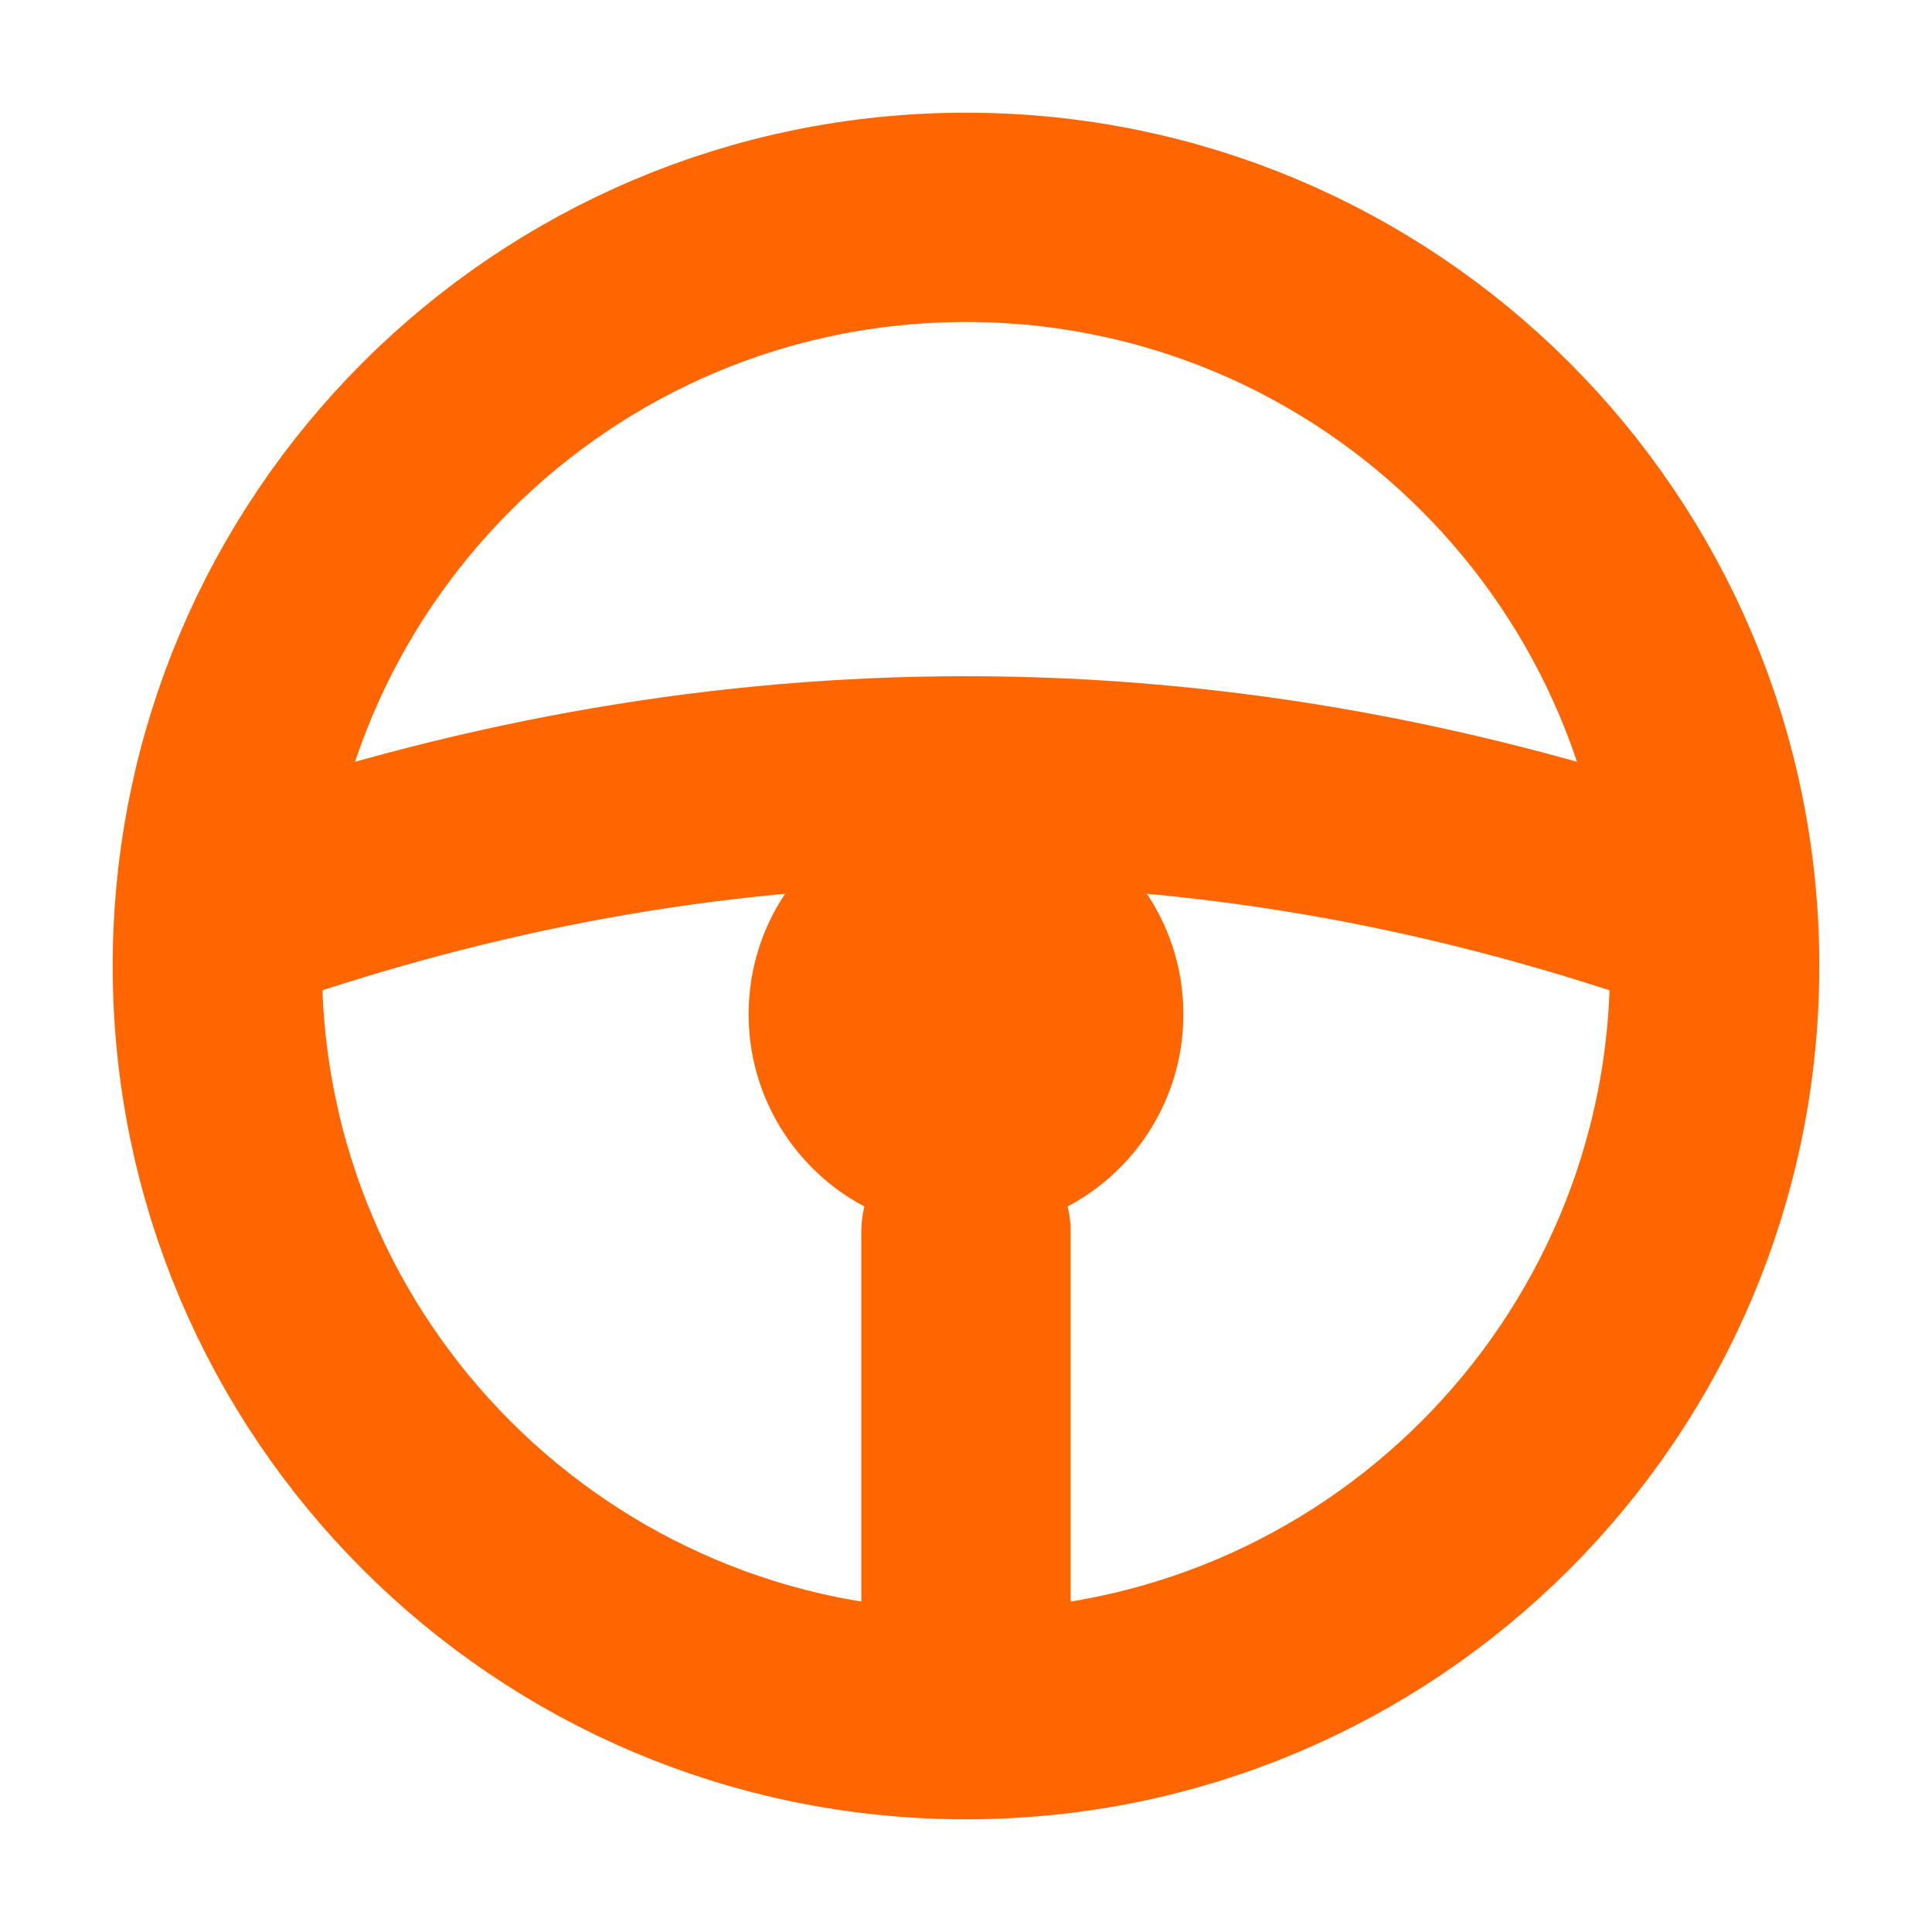
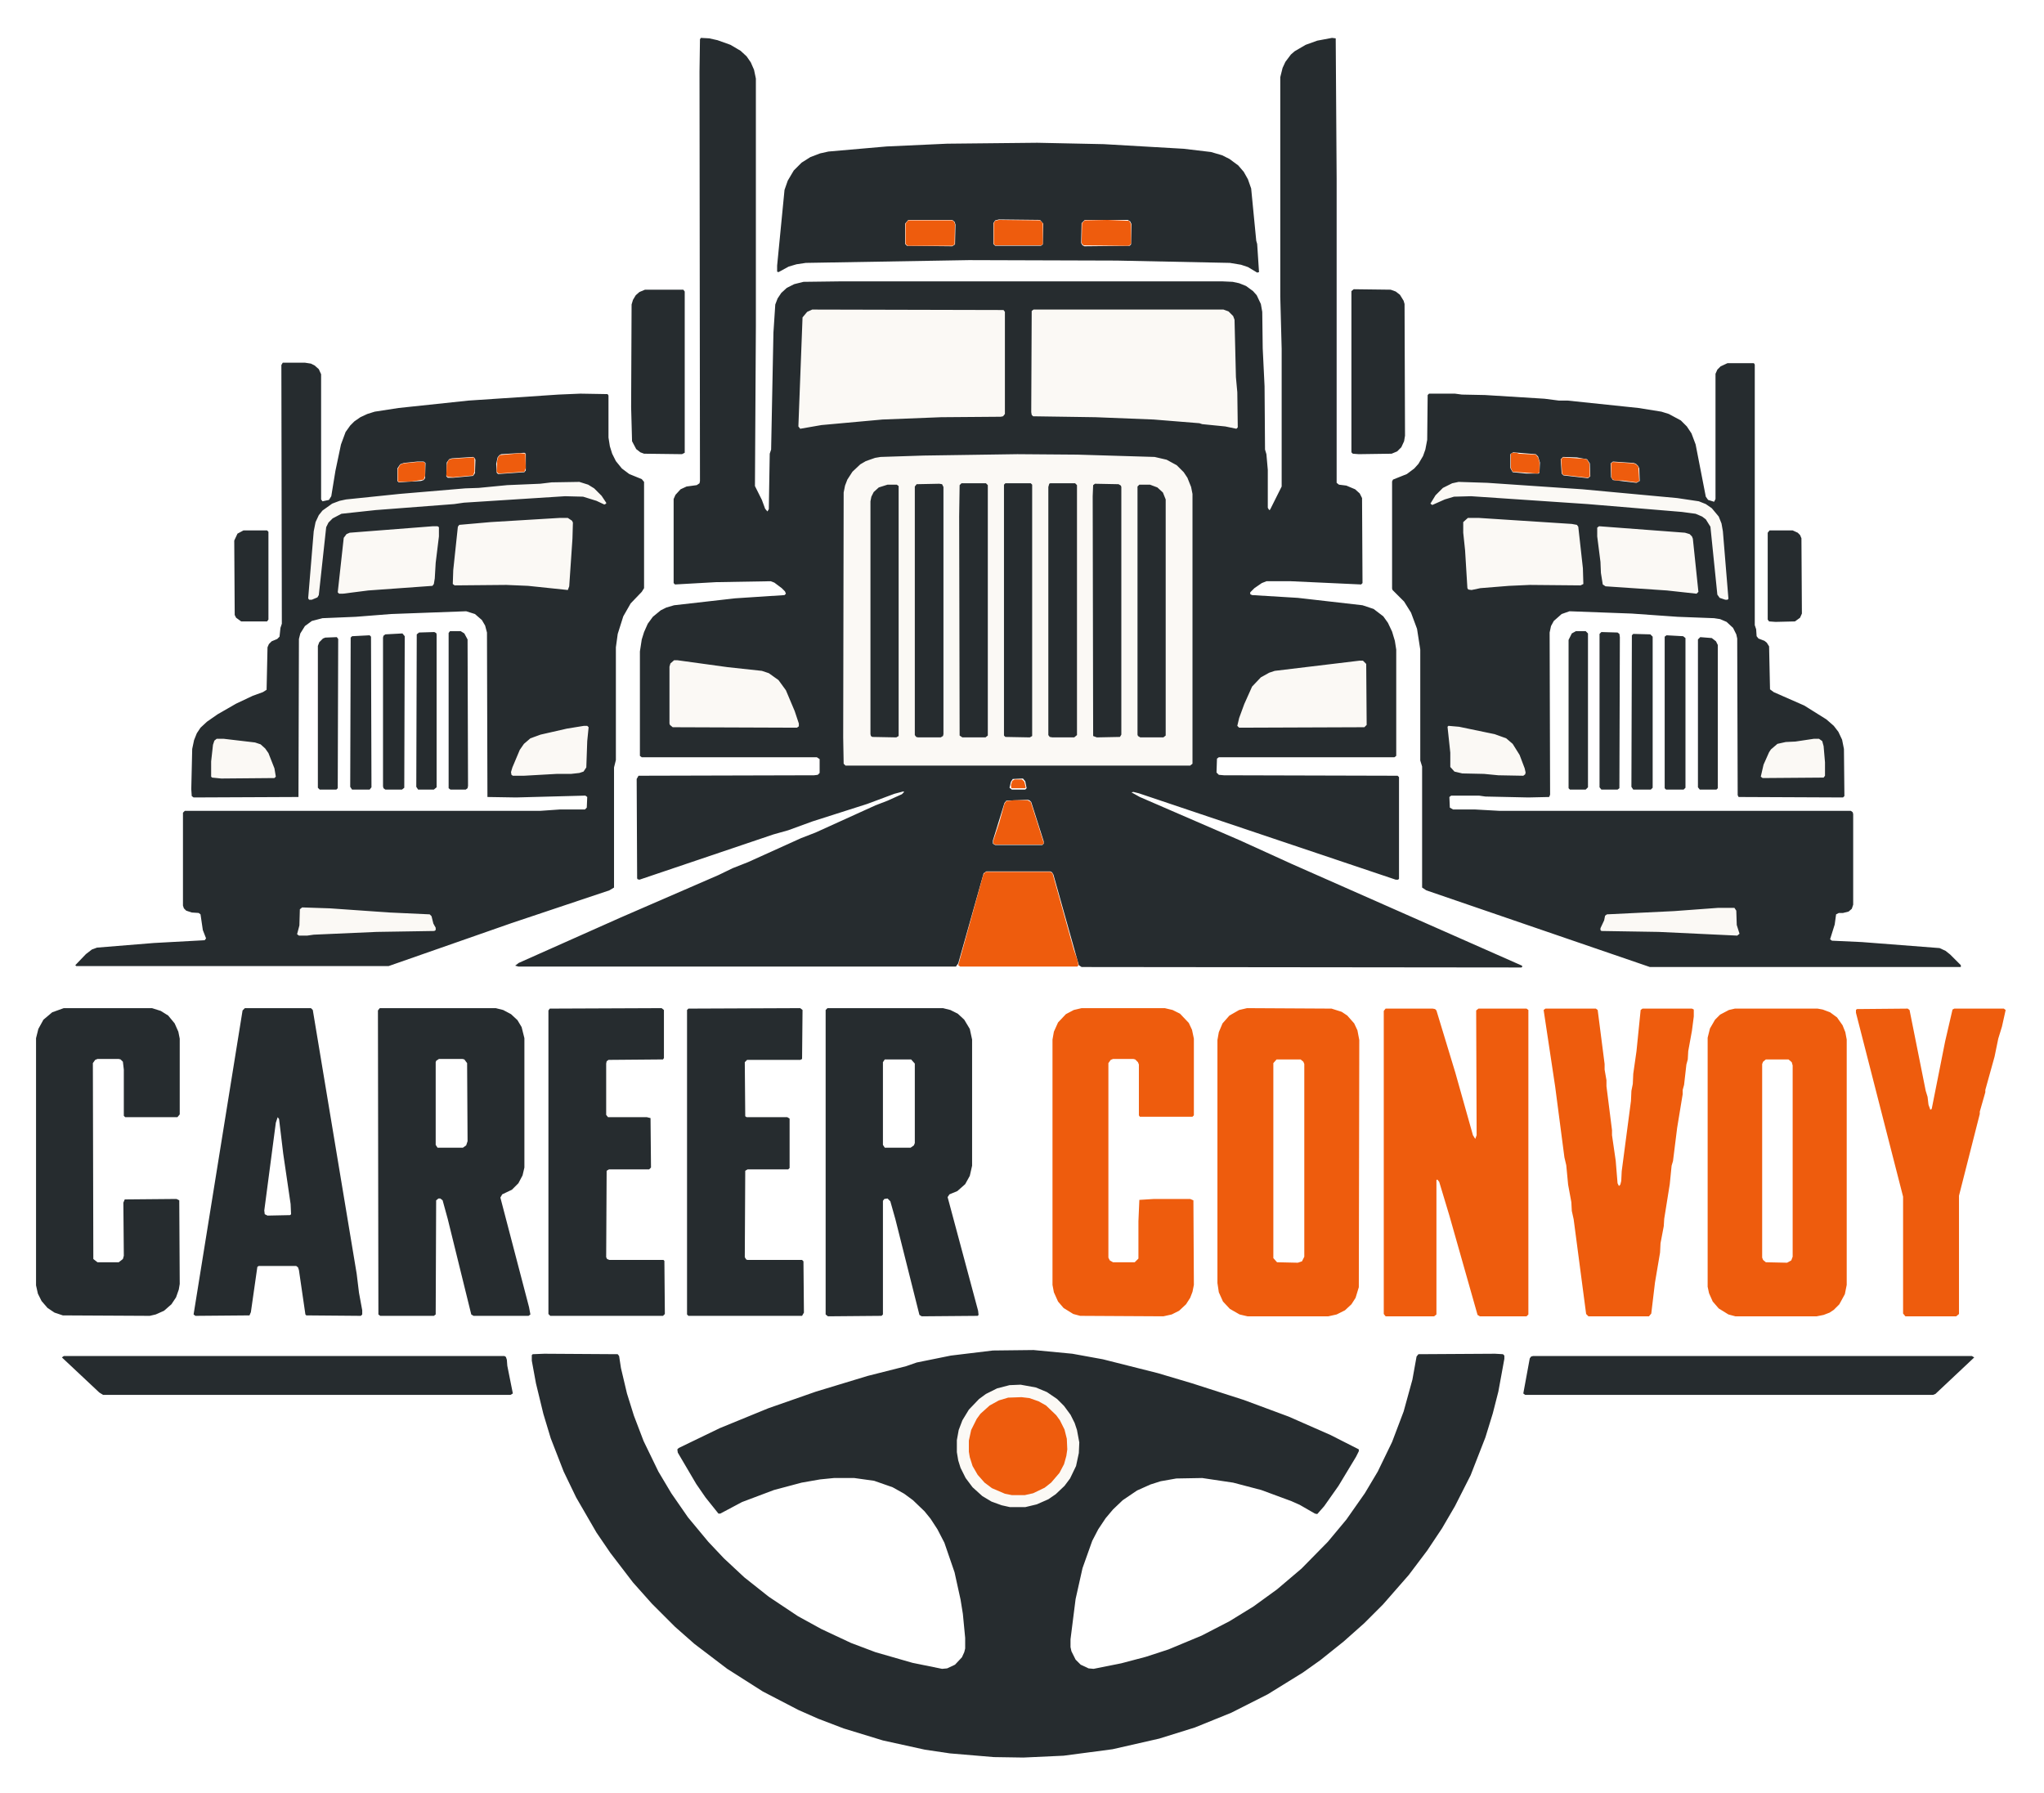
- <svg xmlns="http://www.w3.org/2000/svg" width="96" height="96" viewBox="0 0 24 24">
-   <circle cx="12" cy="12" r="9.3" fill="none" stroke="#ff6600" stroke-width="2.6" />
-   <circle cx="12" cy="12.6" r="2.7" fill="#ff6600" />
-   <path d="M3.2 11.2 Q12 8.2 20.8 11.2 M12 15.3 V21.2" fill="none" stroke="#ff6600" stroke-width="2.6" stroke-linecap="round" />
+ <svg xmlns="http://www.w3.org/2000/svg" viewBox="76 128 1106 970">
+   <path fill="#fbf9f5" fill-rule="evenodd" d="M621.75 877.25 615.00 879.00 610.25 881.25 605.50 884.50 600.75 889.25 597.00 895.00 594.75 900.25 593.50 906.50 593.50 914.50 594.25 918.75 595.75 923.50 598.25 928.25 601.50 932.75 606.75 937.50 612.00 940.75 617.50 942.75 622.00 943.75 631.25 943.75 639.00 941.75 643.75 939.50 647.75 936.75 652.50 932.25 656.25 926.75 658.75 921.00 660.25 913.25 660.25 907.75 659.00 901.25 656.75 895.25 652.00 888.25 647.25 883.75 640.50 879.75 635.25 878.00 629.00 877.00ZM622.25 884.50 628.50 884.25 632.50 884.75 637.50 886.50 641.50 888.75 647.25 894.25 649.25 897.00 651.50 901.50 653.00 907.00 653.25 911.75 652.00 918.25 649.50 923.75 646.75 927.50 642.75 931.25 639.50 933.50 634.50 935.75 630.00 936.75 624.00 936.75 619.25 935.75 615.00 934.00 610.50 931.00 606.75 927.50 603.75 923.25 601.25 917.25 600.50 913.25 600.50 908.00 601.25 904.00 603.00 899.25 605.75 894.75 609.25 891.00 613.50 887.75 617.00 886.00ZM1017.50 633.75 1017.50 632.50 1016.00 627.75 1015.75 620.00 1015.00 619.00 1014.00 618.75 945.00 622.50 944.00 623.50 943.25 626.75 941.50 630.25 941.50 631.50 942.00 632.00 972.50 632.50 1016.75 634.50ZM236.25 633.75 237.00 634.50 243.00 634.50 246.50 634.00 280.50 632.50 311.50 632.00 312.25 631.50 312.25 630.25 310.75 627.25 309.75 623.25 308.00 622.25 278.50 621.00 245.50 618.75 239.00 618.75 238.00 619.50 237.75 628.00ZM1062.25 528.50 1060.75 527.50 1056.75 527.50 1047.00 529.00 1041.75 529.25 1037.25 530.25 1034.00 533.00 1031.50 537.50 1028.50 546.25 1028.50 548.75 1029.00 549.25 1033.00 549.50 1063.25 549.00 1063.75 548.50 1063.75 540.00 1063.00 531.00ZM191.75 528.25 191.00 530.50 190.00 539.25 190.25 549.00 192.00 549.50 224.25 549.50 225.50 548.75 225.50 546.25 224.75 543.25 222.00 536.00 219.75 532.50 217.50 530.50 214.50 529.50 197.50 527.50 192.50 527.50ZM859.00 520.75 858.75 522.50 859.75 527.00 860.50 535.75 860.50 543.50 862.50 545.75 866.50 546.75 893.50 548.00 901.50 547.75 901.75 545.50 901.25 543.25 898.50 536.00 895.75 531.25 891.50 527.25 886.25 525.25 871.25 522.00 862.00 520.50ZM394.75 520.75 391.50 520.50 382.25 522.00 367.00 525.50 362.50 527.25 358.25 531.25 355.00 537.25 352.25 545.25 352.50 547.75 360.25 548.00 385.50 547.00 390.25 546.50 392.25 545.75 393.50 544.00ZM815.25 486.25 814.00 485.25 803.00 486.00 783.25 488.75 770.00 490.00 765.25 490.75 761.00 492.25 756.50 495.25 753.25 499.00 751.00 503.50 746.25 516.00 745.25 519.50 745.50 521.75 750.50 522.25 814.75 521.75 815.75 520.75 815.75 487.50ZM438.75 486.00 438.00 488.25 438.00 520.25 439.00 521.50 440.25 522.00 507.75 522.00 508.50 521.50 508.50 519.00 506.25 512.25 501.50 501.00 498.25 496.25 493.50 492.50 488.75 490.75 470.25 488.75 443.25 485.00 440.25 485.00ZM940.00 413.00 940.00 418.75 941.75 432.50 942.00 438.50 943.25 445.00 944.25 445.50 977.00 447.75 992.25 449.50 995.00 449.25 995.00 443.75 993.00 427.75 992.75 422.50 992.00 418.25 990.75 416.75 988.25 416.00 944.50 412.50 940.75 412.50ZM313.75 412.75 309.50 412.50 264.75 416.00 263.00 416.75 261.75 418.50 258.75 443.25 258.50 449.00 259.00 449.50 262.00 449.50 278.75 447.50 310.50 445.25 311.50 441.50 312.00 433.00 313.50 421.75 314.00 415.50ZM867.75 409.50 867.25 411.00 869.75 446.75 870.25 447.50 893.00 445.25 904.50 444.75 931.75 445.00 933.00 444.50 933.25 442.25 932.75 435.00 930.75 418.75 930.50 413.25 929.75 411.75 927.25 411.25 876.75 408.00 869.75 408.00ZM385.75 409.25 383.75 408.00 378.00 408.00 344.75 410.00 324.00 411.75 323.50 412.50 321.00 436.00 320.75 444.50 321.25 445.00 349.25 444.75 361.00 445.25 383.75 447.50 384.50 442.75 386.00 420.25 386.25 410.25ZM849.75 399.75 850.00 401.50 851.75 401.50 862.00 397.25 865.25 396.75 871.00 396.75 934.50 401.00 946.00 402.25 974.00 404.25 981.75 405.25 985.50 405.25 993.00 406.25 996.50 407.75 998.75 409.50 1000.00 411.00 1001.50 414.25 1005.25 451.00 1006.00 451.75 1009.00 452.75 1011.50 452.50 1008.50 414.75 1007.75 410.75 1006.25 407.00 1002.75 402.75 999.50 400.50 995.75 399.00 990.50 398.00 929.75 392.25 881.25 389.00 864.50 388.50 860.50 389.50 856.25 391.75 852.50 395.50ZM404.25 399.50 401.75 395.75 398.00 392.00 394.75 390.00 390.00 388.50 373.75 388.75 367.75 389.50 350.00 390.25 334.50 391.75 327.25 392.00 291.50 395.00 264.75 397.75 259.25 398.75 255.25 400.25 251.00 403.00 248.25 406.25 246.50 410.00 245.50 415.00 244.50 429.75 242.75 445.00 242.50 452.50 243.00 453.00 245.25 452.75 248.00 451.75 248.75 450.50 252.75 413.75 255.25 409.75 260.50 406.50 280.00 404.25 327.75 400.25 377.25 397.00 391.00 397.00 398.25 399.25 402.50 401.25 404.25 401.25ZM537.00 382.75 534.25 387.00 532.25 394.00 532.25 541.75 533.00 542.50 699.75 542.75 720.75 542.50 721.50 541.75 721.50 394.75 719.75 388.00 717.50 384.00 714.75 380.75 709.00 377.00 704.50 375.50 701.25 375.00 660.50 373.75 620.00 373.50 552.00 375.00 547.00 376.00 543.50 377.50 540.00 379.75ZM693.00 390.50 697.50 390.50 701.75 392.00 705.00 395.00 706.50 399.00 706.50 525.50 704.75 526.75 693.75 526.75 692.75 526.50 691.75 525.25 691.75 391.75ZM557.00 390.50 560.75 390.50 562.00 391.50 562.00 525.75 560.25 526.75 553.25 526.75 548.00 526.25 547.50 525.50 547.25 523.00 547.25 400.00 548.25 396.00 551.00 392.75 553.00 391.50ZM572.50 390.25 585.25 390.25 586.00 391.00 586.25 520.50 586.00 525.75 585.25 526.50 572.25 526.50 571.25 525.25 571.25 391.75ZM668.75 390.00 680.75 390.25 681.50 390.50 682.50 392.00 682.50 525.00 681.25 526.50 668.75 526.50 667.75 525.75 667.50 396.50 667.75 390.75ZM644.75 389.75 657.00 389.75 658.50 391.00 658.50 525.25 656.75 526.75 644.75 526.50 643.50 525.25 643.50 391.25ZM620.50 389.75 633.25 389.75 634.25 390.75 634.25 525.50 633.25 526.50 620.50 526.50 619.50 525.50 619.50 390.75ZM596.75 389.75 609.00 389.75 610.25 391.00 610.25 525.50 608.75 526.75 596.50 526.50 595.50 525.50 595.25 409.75 595.50 391.00ZM634.00 295.75 633.75 351.75 634.50 353.50 668.25 354.00 699.50 355.25 731.00 358.00 738.25 359.00 743.25 360.25 745.50 360.25 746.00 359.75 745.75 339.75 745.00 331.25 744.25 300.25 742.75 297.50 741.00 296.00 738.75 295.25 634.75 295.25ZM510.00 299.25 508.00 344.75 507.75 359.50 508.25 360.25 510.75 360.25 521.25 358.25 554.50 355.25 586.00 354.00 618.50 353.75 620.00 352.50 620.00 296.25 619.00 295.25 515.00 295.25 512.25 296.50Z" />
+   <path fill="#262c2f" fill-rule="evenodd" d="M900.25 882.00 901.25 882.75 1122.00 882.75 1123.25 882.25 1144.25 862.50 1143.00 861.75 905.50 861.75 904.50 862.00 903.75 863.00ZM109.50 862.50 129.75 881.50 131.75 882.75 352.25 882.75 353.50 882.00 350.50 867.00 350.25 863.75 349.75 862.25 349.00 861.75 110.50 861.75ZM363.75 861.25 363.75 864.25 366.00 876.50 370.00 893.00 374.00 906.25 381.00 924.25 387.75 938.25 398.75 957.25 406.25 968.25 418.50 984.25 428.75 995.75 441.25 1008.25 451.75 1017.50 469.50 1031.00 488.75 1043.25 508.00 1053.25 518.75 1058.00 532.50 1063.25 553.75 1069.75 576.50 1074.75 590.00 1076.75 613.75 1078.75 629.75 1079.00 651.50 1078.00 678.00 1074.50 703.25 1068.75 722.50 1062.75 742.25 1054.75 762.00 1044.75 781.00 1033.00 790.50 1026.25 803.00 1016.25 814.25 1006.25 824.25 996.25 838.25 980.25 848.25 967.00 856.25 955.00 863.25 943.00 871.75 926.25 879.75 905.75 883.75 892.75 886.75 881.00 890.00 863.25 890.00 861.50 889.25 860.75 885.00 860.50 843.50 860.75 842.50 862.00 840.25 874.50 835.50 891.75 829.25 908.25 821.50 924.25 814.50 936.00 804.50 950.25 794.50 962.25 780.25 976.75 767.00 988.00 754.25 997.25 741.25 1005.25 726.25 1013.00 708.25 1020.50 696.00 1024.50 682.75 1028.00 667.75 1031.00 665.00 1030.75 660.75 1028.75 658.00 1026.00 655.75 1021.50 655.25 1019.25 655.25 1015.00 658.00 993.25 661.75 976.50 667.00 961.75 670.25 955.50 674.25 949.50 678.25 944.75 683.50 939.75 691.25 934.50 698.50 931.25 704.00 929.50 712.50 928.00 726.50 927.75 743.25 930.25 758.50 934.25 774.75 940.25 779.25 942.25 787.50 947.00 788.75 947.25 792.50 943.00 800.25 932.00 809.75 916.25 811.25 913.25 811.25 912.25 796.00 904.50 773.25 894.50 749.00 885.50 721.00 876.50 702.50 871.00 672.75 863.50 656.25 860.50 635.25 858.50 613.25 858.75 590.50 861.50 572.00 865.25 566.25 867.25 545.50 872.50 517.50 881.00 491.75 890.00 465.50 900.75 443.25 911.50 442.50 912.25 442.75 914.00 452.75 931.00 457.75 938.25 464.75 947.00 465.75 947.00 477.50 940.75 494.75 934.25 509.75 930.25 519.75 928.50 527.25 927.75 538.25 927.75 549.00 929.25 559.00 932.75 565.25 936.25 570.00 939.75 576.25 945.75 579.50 949.75 583.25 955.50 587.00 962.75 592.50 978.75 595.75 993.50 597.00 1001.25 598.25 1014.25 598.25 1020.00 597.75 1022.00 596.50 1024.75 592.75 1028.75 588.50 1030.75 585.75 1031.00 569.75 1027.75 549.75 1022.00 536.50 1017.00 520.50 1009.50 507.75 1002.50 492.00 992.00 478.75 981.50 467.75 971.25 459.25 962.25 448.25 949.00 439.25 936.00 432.25 924.25 424.25 907.75 419.00 894.00 415.25 882.00 412.00 868.25 411.00 861.75 410.25 860.75 370.50 860.50 364.25 860.75ZM622.25 877.50 628.25 877.25 636.50 878.75 642.50 881.25 648.00 885.00 651.75 888.75 655.25 893.50 657.50 898.00 658.75 901.75 660.00 908.50 659.75 914.25 658.25 921.25 655.00 928.00 652.00 932.00 647.25 936.50 643.25 939.25 637.00 942.00 630.75 943.50 622.50 943.50 618.00 942.50 612.50 940.50 607.50 937.50 602.25 932.75 598.50 927.75 595.75 922.25 594.50 918.25 593.75 913.75 593.75 907.25 594.75 901.75 596.75 896.50 600.25 890.75 605.75 885.00 609.50 882.25 615.50 879.25ZM523.75 673.50 522.75 674.50 522.75 839.25 524.00 840.25 553.00 840.00 553.75 839.25 553.75 777.75 554.50 776.75 556.25 776.50 557.75 778.00 560.50 787.75 573.50 839.50 574.75 840.25 605.00 840.00 605.50 839.50 605.25 837.25 588.75 775.75 589.75 774.25 594.00 772.50 598.25 768.75 600.75 764.25 602.00 758.75 602.00 690.50 600.75 684.75 597.75 679.75 594.25 676.50 590.25 674.50 586.25 673.50ZM554.75 701.25 569.00 701.25 571.00 703.50 571.00 746.50 570.50 747.75 568.75 749.00 554.75 749.00 553.75 747.50 553.75 702.75ZM448.50 673.75 447.75 674.50 447.75 839.25 448.50 840.00 510.00 840.00 511.00 838.25 510.75 810.50 510.00 809.75 480.50 809.75 479.75 809.50 479.00 808.25 479.25 761.50 480.50 760.75 502.50 760.75 503.25 760.00 503.25 733.25 502.00 732.50 480.00 732.50 479.25 732.00 479.00 702.75 480.25 701.50 509.00 701.50 510.00 701.00 510.25 674.50 509.00 673.50ZM373.50 673.75 372.75 674.75 372.75 839.00 373.75 840.00 434.75 840.00 435.75 839.00 435.50 810.25 435.00 809.75 405.75 809.75 404.50 809.25 404.00 808.25 404.25 761.50 405.50 760.75 427.25 760.75 428.25 759.75 428.00 733.00 426.00 732.50 405.00 732.50 404.00 731.25 404.00 703.50 404.25 702.25 405.25 701.50 434.75 701.25 435.25 700.50 435.25 674.50 434.00 673.50ZM281.50 673.50 280.50 674.75 280.75 839.25 281.75 840.00 310.75 840.00 311.75 839.25 312.00 777.50 313.25 776.50 314.25 776.50 315.50 777.50 318.25 787.50 331.00 839.25 332.25 840.00 362.00 840.00 363.00 839.25 362.25 835.25 346.75 776.00 347.75 774.25 353.00 771.75 356.50 768.25 358.75 764.00 359.75 759.75 359.75 689.75 358.25 683.75 356.00 680.00 352.50 676.75 348.25 674.50 344.25 673.50ZM313.50 701.00 326.25 701.00 327.25 701.25 328.75 703.25 329.00 745.50 328.25 747.75 326.50 749.00 312.75 749.00 311.75 747.50 311.75 702.75 312.00 702.00ZM208.50 673.50 207.25 674.75 180.75 839.25 181.75 840.00 211.00 839.75 211.75 838.00 215.25 813.50 216.00 813.00 236.25 813.00 237.25 813.75 237.75 815.25 241.25 839.25 241.75 839.75 271.25 840.00 272.00 839.25 272.00 837.00 270.25 827.50 269.00 817.25 245.25 674.50 244.25 673.50ZM226.25 732.50 227.00 733.50 229.25 752.25 233.25 779.50 233.50 785.00 233.00 785.50 220.75 785.75 219.25 785.00 219.00 783.00 225.25 735.50ZM104.25 675.75 99.50 679.75 96.75 684.75 95.50 689.75 95.50 823.50 96.50 828.00 98.50 832.00 101.75 835.75 105.50 838.25 110.00 839.75 157.00 840.00 160.25 839.25 164.75 837.25 168.75 833.75 171.25 830.00 172.75 825.75 173.25 822.75 173.00 777.50 171.50 776.75 143.50 777.00 142.75 778.75 143.00 807.50 142.50 809.25 140.25 811.00 128.75 811.00 126.50 809.25 126.25 703.25 127.50 701.50 128.75 701.00 140.25 701.00 141.25 701.25 142.50 702.50 143.00 706.75 143.00 731.75 143.75 732.50 172.00 732.50 173.25 731.00 173.25 690.00 172.50 686.25 170.50 681.75 167.00 677.50 163.00 675.00 158.25 673.50 110.50 673.50ZM996.00 472.75 994.75 474.00 994.75 554.00 995.75 555.25 1004.75 555.25 1005.50 554.50 1005.50 477.00 1004.50 475.00 1002.25 473.25ZM258.25 472.75 252.00 473.00 250.75 473.50 248.75 475.50 248.00 477.50 248.00 554.25 249.00 555.25 258.00 555.25 258.75 554.50 259.00 473.75ZM977.75 471.75 976.75 472.50 976.75 554.50 977.50 555.25 987.00 555.25 988.00 554.25 988.00 473.25 986.75 472.25ZM276.00 471.75 266.50 472.25 265.75 473.00 265.50 553.75 266.50 555.25 276.00 555.25 277.00 554.00 276.75 472.50ZM959.75 471.00 959.00 471.75 958.75 553.75 959.75 555.25 969.25 555.25 970.25 554.25 970.25 472.50 969.00 471.25ZM293.75 470.75 284.50 471.25 283.50 472.00 283.25 473.00 283.25 553.50 283.50 554.50 284.50 555.25 293.50 555.25 294.75 554.25 295.00 472.25ZM942.50 470.00 941.50 471.00 941.50 554.00 942.50 555.25 951.25 555.25 952.25 554.50 952.50 472.75 952.25 471.00 951.25 470.25ZM311.00 470.00 302.75 470.25 301.50 471.25 301.25 553.75 302.25 555.25 310.75 555.25 312.25 554.00 312.25 471.25 312.00 470.50ZM928.75 469.50 926.50 470.75 924.75 474.25 924.75 554.50 925.50 555.25 934.00 555.25 935.25 554.00 935.25 470.75 934.00 469.50ZM319.50 469.50 318.75 470.50 318.75 554.50 319.75 555.25 328.00 555.25 329.00 554.50 329.25 553.25 329.00 474.00 327.25 470.75 325.25 469.50ZM207.75 415.00 204.50 416.75 202.75 420.50 203.00 460.75 203.75 462.25 206.50 464.25 220.50 464.25 221.25 463.25 221.25 415.75 220.50 415.00ZM1033.50 415.00 1032.50 416.25 1032.50 463.25 1033.25 464.25 1036.75 464.50 1047.25 464.25 1050.00 462.25 1051.00 460.00 1050.75 419.25 1050.00 417.50 1048.75 416.25 1046.00 415.00ZM692.50 390.25 691.50 391.25 691.50 525.50 691.75 526.25 693.00 527.00 705.50 527.00 706.75 526.00 706.75 398.25 705.25 394.50 702.25 391.75 698.25 390.25ZM561.25 390.25 556.25 390.25 551.50 391.75 548.75 394.25 547.50 396.75 547.00 399.25 547.00 525.25 547.25 526.25 548.00 526.75 561.00 527.00 562.25 526.25 562.25 391.00ZM668.50 389.75 667.50 390.50 667.25 396.50 667.50 526.25 669.50 527.00 682.00 526.75 682.75 525.50 682.75 391.50 682.50 390.75 681.25 390.00ZM584.25 389.75 572.00 390.00 571.00 391.25 571.00 525.75 571.75 526.75 572.75 527.00 585.00 527.00 586.25 526.25 586.50 525.25 586.50 391.50 585.75 390.00ZM644.25 389.50 643.75 389.75 643.25 391.50 643.25 525.75 644.00 526.75 645.50 527.00 657.25 527.00 658.75 525.75 658.75 390.50 657.75 389.50ZM620.00 389.50 619.25 390.25 619.25 526.00 620.00 526.75 633.25 527.00 634.50 526.25 634.50 390.25 633.75 389.50ZM596.25 389.50 595.25 390.50 595.00 407.25 595.25 526.00 596.75 527.00 609.25 527.00 610.50 526.00 610.50 390.50 609.50 389.50ZM849.25 341.00 848.50 341.75 848.25 366.00 847.25 371.25 846.00 374.75 843.50 379.00 841.25 381.50 837.25 384.50 829.75 387.50 829.25 388.50 829.25 446.50 829.50 447.25 835.75 453.50 839.50 459.50 842.75 468.25 844.50 479.50 844.50 539.50 845.50 542.75 845.50 608.25 847.75 609.75 968.75 651.25 1137.00 651.25 1137.00 650.25 1131.25 644.50 1128.75 642.50 1125.50 641.00 1083.50 637.75 1067.25 637.00 1066.25 636.25 1068.75 628.25 1069.50 622.75 1071.00 622.00 1073.25 622.00 1076.25 621.25 1078.00 619.75 1078.75 617.50 1078.75 568.50 1078.50 567.50 1077.50 566.75 887.50 566.75 874.00 566.00 862.25 566.00 860.50 565.00 860.25 559.25 861.25 558.50 876.25 558.50 879.75 559.00 903.00 559.50 914.25 559.25 914.75 558.00 914.50 470.25 915.25 466.75 916.75 464.00 921.00 460.25 925.25 458.75 959.00 460.00 983.75 461.75 1003.50 462.50 1006.75 463.00 1010.25 464.50 1013.75 467.75 1015.50 471.25 1016.00 473.50 1016.25 558.25 1016.75 559.25 1073.25 559.50 1074.00 558.75 1073.75 533.25 1072.75 528.25 1070.75 524.00 1068.25 520.75 1064.25 517.25 1052.25 509.75 1035.75 502.50 1033.75 501.00 1033.25 477.75 1032.00 475.75 1030.75 474.75 1027.50 473.50 1026.50 472.25 1026.25 468.50 1025.50 466.25 1025.50 325.25 1025.00 324.50 1010.75 324.50 1007.00 326.25 1005.25 328.00 1004.25 330.25 1004.25 398.00 1003.50 399.50 1000.25 398.50 999.00 396.75 993.50 368.50 991.25 362.50 988.75 358.75 985.50 355.50 979.00 352.00 975.00 350.75 962.50 348.75 924.25 344.75 919.50 344.75 911.75 343.75 879.50 341.75 867.00 341.50 863.25 341.00ZM1017.25 633.25 1016.00 634.25 973.50 632.25 942.50 631.75 942.00 631.25 942.00 630.25 944.00 626.00 944.50 623.50 945.50 622.75 981.75 621.00 1005.50 619.25 1014.50 619.25 1015.50 620.75 1015.75 628.50ZM1062.00 529.00 1062.75 531.75 1063.50 540.50 1063.50 547.75 1062.75 548.75 1029.75 549.00 1028.75 548.25 1030.25 541.75 1033.25 535.00 1034.25 533.50 1037.75 530.50 1042.25 529.50 1047.50 529.25 1057.50 527.75 1060.25 527.75ZM859.25 521.25 859.75 520.75 865.50 521.25 884.75 525.25 891.00 527.50 894.50 530.50 898.25 536.50 901.00 543.75 901.50 546.00 901.25 547.00 900.25 547.75 886.75 547.50 879.00 546.75 867.25 546.50 863.00 545.50 860.75 543.00 860.75 535.25ZM940.25 413.50 941.25 412.75 987.75 416.25 990.25 417.00 991.50 418.25 992.00 419.50 995.00 448.25 994.00 449.25 978.00 447.50 944.75 445.25 943.25 444.25 942.25 438.00 942.00 432.00 940.25 418.25ZM867.75 410.50 870.25 408.25 876.25 408.25 926.50 411.50 929.25 412.00 930.00 413.00 932.50 435.50 932.75 444.00 931.25 444.75 903.75 444.50 892.50 445.00 877.00 446.25 872.25 447.25 870.50 447.00 870.00 446.25 868.75 425.75 867.75 416.25ZM850.00 400.50 852.75 396.00 856.75 392.00 861.75 389.50 865.25 388.75 880.75 389.25 932.25 392.75 983.50 397.50 995.25 399.25 999.00 400.75 1002.25 403.00 1006.00 407.50 1007.50 411.25 1008.25 415.50 1011.25 452.00 1010.75 452.50 1009.50 452.50 1006.50 451.50 1005.25 449.75 1001.50 413.00 999.00 409.00 997.00 407.50 993.50 406.00 986.00 405.00 935.00 400.75 872.00 396.50 862.75 396.75 857.75 398.25 851.00 401.25ZM947.50 378.75 948.75 377.75 960.00 378.50 961.25 379.00 962.50 380.25 963.00 381.50 963.25 388.25 961.50 389.25 948.75 387.75 947.75 386.25ZM920.50 376.50 921.75 375.25 929.25 375.50 934.75 376.50 936.25 378.75 936.50 385.75 935.25 386.75 922.00 385.25 921.00 384.25ZM893.25 373.75 894.75 372.75 907.00 373.75 908.25 375.00 909.25 378.25 909.00 383.75 908.50 384.25 902.00 384.25 894.50 383.50 893.25 381.25ZM404.75 341.25 390.00 341.00 378.25 341.50 329.50 344.75 291.75 348.75 278.75 350.75 274.75 352.00 271.00 353.75 267.75 356.00 265.50 358.25 263.00 361.75 260.50 368.50 257.50 382.75 255.25 396.50 254.00 398.50 250.50 399.25 249.75 398.25 249.75 330.50 248.50 327.75 246.25 325.75 244.25 324.75 241.00 324.25 229.00 324.25 228.25 325.50 228.50 465.50 227.75 467.75 227.25 472.50 226.00 473.75 223.00 475.00 221.50 476.50 220.75 478.25 220.25 501.25 218.25 502.50 212.75 504.50 203.75 508.75 193.75 514.50 188.00 518.50 184.50 521.75 182.50 524.75 181.00 528.50 180.00 533.25 179.50 555.00 179.75 558.75 180.75 559.50 237.50 559.25 237.75 473.75 238.50 470.75 241.00 466.75 244.75 464.00 250.50 462.50 268.50 461.75 287.50 460.25 328.25 458.75 333.00 460.25 336.75 463.50 338.50 466.50 339.50 470.25 339.75 559.25 355.25 559.50 392.75 558.50 393.75 559.25 393.50 565.00 392.50 566.00 379.00 566.00 368.25 566.75 176.00 566.75 175.00 567.75 175.00 618.00 175.50 619.50 176.75 620.75 179.75 621.75 183.50 622.00 184.50 622.75 185.75 631.25 187.50 635.75 186.75 636.75 159.25 638.25 128.50 640.75 125.75 641.75 122.50 644.25 116.75 650.25 117.25 650.75 286.25 650.75 352.75 627.50 405.75 609.75 408.25 608.25 408.25 543.25 409.25 539.25 409.25 478.25 410.25 471.00 413.25 461.50 417.25 454.50 423.25 448.25 424.50 446.25 424.50 388.75 423.25 387.25 416.50 384.50 412.50 381.50 409.25 377.50 407.25 373.50 406.00 369.50 405.25 364.75 405.25 342.00ZM236.75 633.50 238.00 628.75 238.25 620.00 239.50 619.00 254.50 619.50 286.75 621.75 308.50 622.75 309.50 623.75 310.50 627.75 311.75 630.00 311.75 631.25 311.00 631.75 279.75 632.25 245.75 633.75 242.25 634.25 237.75 634.25ZM192.00 528.75 193.25 527.75 197.00 527.75 214.00 529.75 217.00 530.75 219.50 533.00 221.25 535.50 224.50 543.75 225.25 548.25 224.50 549.00 195.75 549.25 190.75 548.75 190.25 548.25 190.25 540.00 191.25 531.00ZM394.50 521.50 393.75 529.00 393.25 543.25 391.75 545.50 389.50 546.25 385.00 546.75 377.25 546.75 359.50 547.75 353.50 547.75 352.75 547.25 352.50 545.75 353.25 543.25 357.25 533.75 359.50 530.50 363.00 527.50 368.50 525.50 382.75 522.25 392.00 520.75 393.75 520.75ZM313.50 413.25 313.50 418.25 311.75 432.50 311.25 441.00 310.75 444.00 310.00 445.00 275.25 447.50 261.50 449.25 259.50 449.25 258.75 448.50 262.00 419.00 263.50 417.00 265.25 416.25 310.25 412.75 312.75 412.75ZM385.50 409.75 386.00 410.75 385.75 419.50 384.00 445.25 383.25 447.25 361.75 445.00 350.00 444.50 322.00 444.75 321.00 444.00 321.25 436.50 323.75 413.00 324.50 412.00 341.50 410.50 378.75 408.25 383.25 408.25ZM404.00 400.00 404.00 400.50 403.00 401.00 398.75 399.00 391.50 396.75 381.75 396.50 327.00 400.00 321.75 400.75 279.25 404.00 260.75 406.00 256.00 408.50 253.75 410.75 252.50 413.25 248.50 450.00 247.75 451.25 244.75 452.50 243.25 452.50 242.75 451.75 245.75 415.50 246.75 410.50 248.50 406.75 250.50 404.25 255.75 400.50 259.75 399.00 263.25 398.25 292.25 395.25 327.75 392.25 335.00 392.00 350.50 390.50 368.25 389.75 374.50 389.00 389.50 388.75 394.25 390.25 397.50 392.25 401.50 396.25ZM306.25 378.50 306.00 386.75 305.25 387.75 303.75 388.25 291.75 389.00 291.00 388.25 291.00 381.50 292.50 379.25 294.50 378.50 301.75 377.75 305.25 377.75ZM332.75 375.75 333.25 376.75 333.00 384.00 332.00 385.50 321.25 386.50 318.25 386.50 317.50 385.75 317.75 378.25 319.00 376.50 320.50 376.00 332.00 375.25ZM360.50 373.50 360.50 382.50 359.75 383.50 345.50 384.50 344.75 383.75 344.50 379.00 345.25 375.50 346.25 374.25 347.25 373.75 359.75 373.00ZM808.50 284.50 807.25 285.50 807.25 372.75 808.00 373.50 811.25 373.75 829.00 373.50 832.00 372.25 834.25 370.00 835.75 366.75 836.25 363.75 836.00 292.50 835.50 290.75 833.50 287.50 831.25 285.75 828.50 284.75ZM425.00 284.75 422.00 286.00 420.00 287.75 418.50 290.25 417.75 292.75 417.50 348.25 418.00 366.75 420.25 371.00 422.50 372.75 424.50 373.50 445.00 373.75 446.50 373.00 446.50 285.75 445.75 284.75ZM496.50 271.75 496.50 275.00 497.25 275.25 502.75 272.25 507.00 271.00 512.00 270.25 600.25 268.75 680.25 269.00 741.50 270.25 747.50 271.25 751.25 272.50 756.25 275.50 757.25 275.25 756.25 260.00 755.75 258.25 753.00 230.00 751.25 225.00 749.00 221.00 746.00 217.50 741.25 214.00 737.25 212.00 731.25 210.25 716.50 208.50 673.25 206.00 637.25 205.25 588.50 205.75 555.75 207.25 524.25 210.00 519.75 211.00 514.50 213.00 509.75 216.00 505.50 220.25 502.25 225.75 500.50 230.75ZM661.25 248.75 663.00 247.00 686.25 247.00 687.50 247.75 688.25 249.25 688.00 260.25 687.25 261.00 662.75 261.25 661.75 260.75 661.00 259.50ZM565.75 249.00 567.50 247.00 591.25 247.00 592.50 248.00 593.00 249.50 592.75 260.25 591.25 261.25 566.75 261.00 565.75 260.00ZM613.50 248.75 614.50 247.25 616.50 246.75 638.75 247.00 640.50 249.00 640.25 260.25 639.25 261.00 614.50 261.00 613.50 260.00ZM455.25 148.50 454.75 149.25 454.50 166.75 454.75 388.25 454.50 389.50 453.00 390.50 447.50 391.25 444.25 392.75 441.50 395.75 440.50 398.00 440.50 443.50 441.25 444.25 463.50 443.00 493.00 442.50 495.00 443.25 499.00 446.25 500.75 448.00 501.25 449.25 500.50 450.00 473.75 451.75 440.75 455.50 436.50 456.75 433.50 458.25 429.25 461.75 426.50 465.50 424.50 470.00 423.25 474.00 422.25 480.50 422.25 537.00 423.25 537.75 518.00 537.75 519.50 538.75 519.50 546.25 518.50 547.25 516.50 547.50 421.50 547.75 420.50 549.50 420.75 603.25 421.00 603.75 422.00 604.00 494.50 579.50 502.50 577.25 515.50 572.50 545.25 563.00 560.00 557.50 564.75 556.25 565.25 556.50 564.00 557.75 556.25 561.25 549.75 563.75 517.25 578.50 509.50 581.50 480.75 594.50 472.50 597.75 464.75 601.50 411.75 624.50 356.75 649.00 354.75 650.50 356.50 651.00 593.25 651.00 594.50 649.25 608.25 600.50 609.75 599.50 644.25 599.50 645.25 600.00 646.00 601.25 659.75 650.25 661.25 651.25 899.25 651.50 899.75 651.00 899.50 650.50 775.00 595.50 747.00 582.75 692.75 559.25 688.25 556.75 689.25 556.50 692.25 557.25 831.25 604.00 832.50 604.00 833.00 603.50 833.00 548.50 832.25 547.75 738.25 547.50 735.50 547.25 734.25 546.00 734.50 538.50 735.50 537.75 830.50 537.75 831.50 537.00 831.50 479.50 830.75 474.75 829.25 469.75 827.00 465.00 824.50 461.50 819.25 457.50 813.25 455.50 778.25 451.50 753.50 450.00 752.50 449.50 752.50 448.50 754.75 446.25 758.75 443.50 761.25 442.50 774.50 442.50 812.50 444.25 813.25 443.50 813.00 397.50 811.75 395.00 809.25 392.75 804.50 390.75 800.50 390.25 799.25 389.25 799.25 224.75 798.75 148.75 796.75 148.50 788.75 150.00 782.50 152.25 776.50 155.75 774.50 157.50 771.50 161.50 770.00 164.75 768.75 169.75 768.75 288.50 769.50 316.75 769.50 391.25 763.25 403.75 762.75 404.00 762.00 402.75 762.00 382.25 761.25 373.75 760.50 371.25 760.25 337.00 759.25 316.50 759.00 296.75 758.25 292.50 756.00 287.75 754.00 285.50 750.25 282.75 746.50 281.25 743.00 280.50 737.50 280.25 530.50 280.25 510.75 280.50 505.75 281.75 501.75 283.75 498.75 286.50 496.75 289.50 495.50 292.75 494.50 308.00 493.25 371.25 492.50 373.50 492.00 403.50 491.25 404.75 490.00 403.25 488.25 398.50 484.50 391.00 485.00 304.25 485.00 170.50 484.00 165.75 482.25 161.75 480.00 158.50 476.75 155.50 471.25 152.25 464.25 149.75 459.75 148.75ZM620.50 561.25 632.00 560.75 633.00 561.00 634.00 562.00 640.75 583.25 640.75 584.50 640.00 585.25 614.50 585.25 613.25 584.50 613.25 582.75 619.50 562.50ZM623.00 551.00 624.00 549.50 629.50 549.25 630.75 550.75 631.50 554.50 630.75 555.25 623.50 555.25 622.25 554.25ZM815.25 487.25 815.50 520.25 814.25 521.50 746.50 521.75 745.50 520.75 746.50 516.50 749.25 509.00 753.50 499.50 758.25 494.50 762.75 492.00 765.75 491.00 811.50 485.50 813.50 485.50ZM438.75 487.00 440.75 485.25 442.50 485.25 469.75 489.00 488.25 491.00 492.00 492.25 497.25 496.00 501.25 501.50 506.00 512.75 508.25 519.50 508.25 521.00 507.25 521.75 440.00 521.50 438.50 520.25 438.25 519.50 438.25 488.75ZM537.25 383.25 541.50 379.25 544.50 377.50 549.50 375.75 552.50 375.25 575.75 374.50 626.50 373.75 659.00 374.00 700.75 375.25 707.25 376.75 712.75 379.75 716.50 383.50 718.50 386.50 720.50 391.50 721.25 395.25 721.25 541.25 720.00 542.25 533.50 542.25 532.50 541.25 532.25 527.00 532.50 394.50 533.25 390.75 534.50 387.50ZM634.25 296.25 635.25 295.50 738.00 295.50 740.75 296.50 743.25 299.00 744.00 301.00 744.75 332.00 745.50 340.25 745.75 359.25 745.00 360.00 739.00 358.75 726.50 357.50 725.00 357.00 700.25 355.00 668.75 353.75 635.00 353.25 634.25 352.50 634.00 351.00ZM510.25 299.75 512.75 296.75 515.50 295.50 619.00 295.75 619.75 296.75 619.75 352.00 618.75 353.25 617.50 353.50 585.25 353.75 553.50 355.00 520.50 358.00 509.00 360.00 508.00 358.75Z" />
+   <path fill="#ee5c0d" fill-rule="evenodd" d="M621.50 884.25 616.50 885.75 611.50 888.50 606.50 893.00 604.50 895.75 601.50 901.75 600.25 907.50 600.25 913.50 600.75 916.50 602.25 921.25 605.00 926.00 608.75 930.25 612.75 933.25 619.75 936.25 623.50 937.00 630.50 937.00 635.00 936.00 641.25 933.00 644.75 930.25 649.25 925.00 651.75 920.25 653.00 915.75 653.50 912.25 653.25 906.50 652.00 901.50 649.50 896.50 647.50 893.75 642.00 888.50 638.00 886.25 633.00 884.50 628.75 884.00ZM1080.75 674.00 1080.25 674.50 1080.25 676.00 1105.75 775.50 1105.75 838.75 1107.00 840.25 1134.50 840.25 1136.00 839.00 1136.00 775.00 1147.25 730.75 1147.25 729.50 1150.25 719.00 1150.25 717.75 1155.25 699.75 1157.25 690.00 1159.25 683.50 1161.25 674.50 1160.25 673.75 1133.50 673.75 1132.50 674.25 1128.50 691.50 1121.25 728.00 1120.50 728.50 1119.50 725.75 1119.00 721.50 1118.00 718.25 1109.25 674.50 1108.25 673.75ZM1011.50 674.50 1006.75 677.00 1004.00 679.75 1001.25 684.50 1000.00 689.50 1000.00 824.25 1000.75 827.75 1002.75 832.25 1006.00 836.00 1011.25 839.25 1015.00 840.25 1059.00 840.25 1062.75 839.50 1066.00 838.25 1068.25 836.75 1071.25 833.75 1074.25 828.25 1075.25 823.25 1075.25 690.50 1074.50 686.50 1073.00 682.75 1070.00 678.50 1066.25 675.75 1062.25 674.25 1059.50 673.75 1014.75 673.75ZM1031.50 701.25 1043.75 701.25 1045.50 702.75 1046.00 704.50 1046.00 808.00 1045.25 810.00 1043.00 811.25 1031.50 811.00 1030.00 809.75 1029.50 808.50 1029.50 703.75 1030.00 702.50ZM912.25 673.75 911.25 674.50 917.50 716.00 922.50 754.25 923.50 758.50 924.50 769.00 926.25 778.50 926.50 783.25 927.50 787.75 934.25 839.00 935.50 840.25 968.25 840.25 969.50 838.75 971.50 822.00 974.25 805.75 974.50 800.75 976.25 791.50 976.50 787.50 979.50 768.75 980.50 758.75 981.25 756.25 983.50 738.25 986.50 720.00 986.50 717.75 987.25 715.00 988.50 704.00 989.25 701.25 989.50 696.75 991.50 685.75 992.50 678.00 992.50 674.25 991.50 673.75 964.75 673.75 963.75 674.50 961.50 696.75 959.75 709.00 959.50 714.50 958.75 718.25 958.50 723.75 953.50 761.75 953.25 767.00 952.75 769.00 952.00 769.75 951.25 768.25 950.25 756.00 948.25 742.25 948.25 739.50 945.25 715.75 945.25 712.50 944.25 706.75 944.25 703.75 940.50 674.50 939.50 673.75ZM825.75 673.75 824.75 675.00 824.75 839.00 825.75 840.25 852.00 840.25 853.25 839.25 853.25 766.50 853.75 766.25 854.75 767.50 860.25 785.75 875.50 839.50 876.75 840.25 902.00 840.25 903.00 839.25 903.00 674.50 902.00 673.75 876.00 673.75 874.75 674.75 875.00 742.25 874.25 744.25 873.00 742.25 863.50 708.50 853.25 674.75 852.50 674.00 851.25 673.75ZM746.50 674.50 741.25 677.50 737.50 681.75 735.50 686.50 734.75 690.75 734.75 822.25 735.50 827.25 737.75 832.25 741.50 836.25 746.75 839.25 751.00 840.25 794.75 840.25 799.25 839.25 803.75 837.00 807.25 833.75 809.50 830.25 811.25 824.50 811.50 690.75 810.50 685.50 808.75 681.75 805.00 677.50 802.00 675.50 796.50 673.75 750.75 673.50ZM766.75 701.25 779.75 701.25 781.25 702.50 781.75 703.75 781.75 808.00 780.50 810.50 778.25 811.25 767.00 811.00 765.00 808.75 765.00 703.25ZM657.00 674.50 652.75 676.75 648.50 681.25 646.25 686.25 645.50 690.50 645.50 823.25 646.25 827.25 648.50 832.25 651.50 835.75 656.75 839.00 660.50 840.00 705.50 840.25 710.00 839.25 714.00 837.25 717.75 833.75 720.00 830.25 721.25 827.00 722.00 823.25 721.75 777.50 720.00 776.75 700.50 776.75 692.50 777.25 692.00 788.75 692.00 809.00 690.00 811.00 678.25 811.00 676.50 810.00 675.75 808.50 675.75 703.25 677.00 701.50 678.25 701.00 689.25 701.00 690.25 701.25 691.75 702.75 692.25 704.00 692.25 731.50 692.75 732.25 721.25 732.25 722.00 731.50 722.00 690.00 721.00 685.25 719.25 681.50 714.50 676.50 710.50 674.50 706.25 673.50 661.25 673.50ZM608.75 600.25 608.00 601.50 594.50 650.25 595.50 651.00 659.00 651.00 659.50 650.25 659.00 647.50 657.00 641.75 645.50 600.50 644.25 599.75 609.75 599.75ZM620.50 561.50 619.50 563.00 616.75 573.00 613.50 582.75 613.50 584.50 614.50 585.00 640.25 585.00 640.75 584.00 633.75 562.00 632.00 561.00 624.50 561.00ZM623.75 550.50 623.00 552.75 623.25 554.50 630.75 554.50 631.00 554.00 630.25 551.00 629.00 549.75 625.00 549.75ZM947.75 378.75 948.00 386.50 948.75 387.50 950.25 388.00 954.00 388.00 961.50 389.00 963.00 388.25 962.50 380.50 961.25 379.25 960.00 378.75 948.75 378.00ZM306.00 378.50 305.25 378.00 301.50 378.00 294.25 378.75 292.50 379.50 291.25 381.75 291.25 388.25 291.75 388.75 299.00 388.50 305.25 387.50 306.00 385.50ZM920.75 376.50 921.25 384.25 922.00 385.00 935.25 386.50 936.25 385.75 936.00 378.75 934.75 376.75 933.25 376.25 921.75 375.50ZM332.75 376.00 332.25 375.50 320.50 376.25 319.00 376.75 318.25 377.75 317.75 379.75 317.50 385.00 318.00 386.00 321.25 386.25 332.00 385.25 332.75 383.25ZM360.25 373.50 357.25 373.25 346.50 374.25 345.50 375.50 345.00 377.50 344.75 383.25 345.75 384.25 359.75 383.25 360.50 381.25ZM893.50 373.50 893.50 381.25 894.50 383.25 908.00 384.25 909.00 383.50 909.00 378.00 908.25 375.50 907.00 374.00 898.00 373.50 896.50 373.00 894.50 373.00ZM661.50 248.75 661.25 259.50 662.25 260.75 686.25 261.00 687.25 260.75 688.00 259.75 688.00 249.25 687.00 247.50 675.25 247.00 663.00 247.25ZM613.75 248.75 613.75 260.00 614.50 260.75 639.50 260.75 640.25 260.00 640.25 248.75 638.75 247.25 616.50 247.00 614.50 247.50ZM566.00 249.00 566.00 260.00 567.25 261.00 591.25 261.00 592.50 260.25 592.75 249.25 592.25 248.00 591.25 247.25 567.50 247.25Z" />
</svg>
